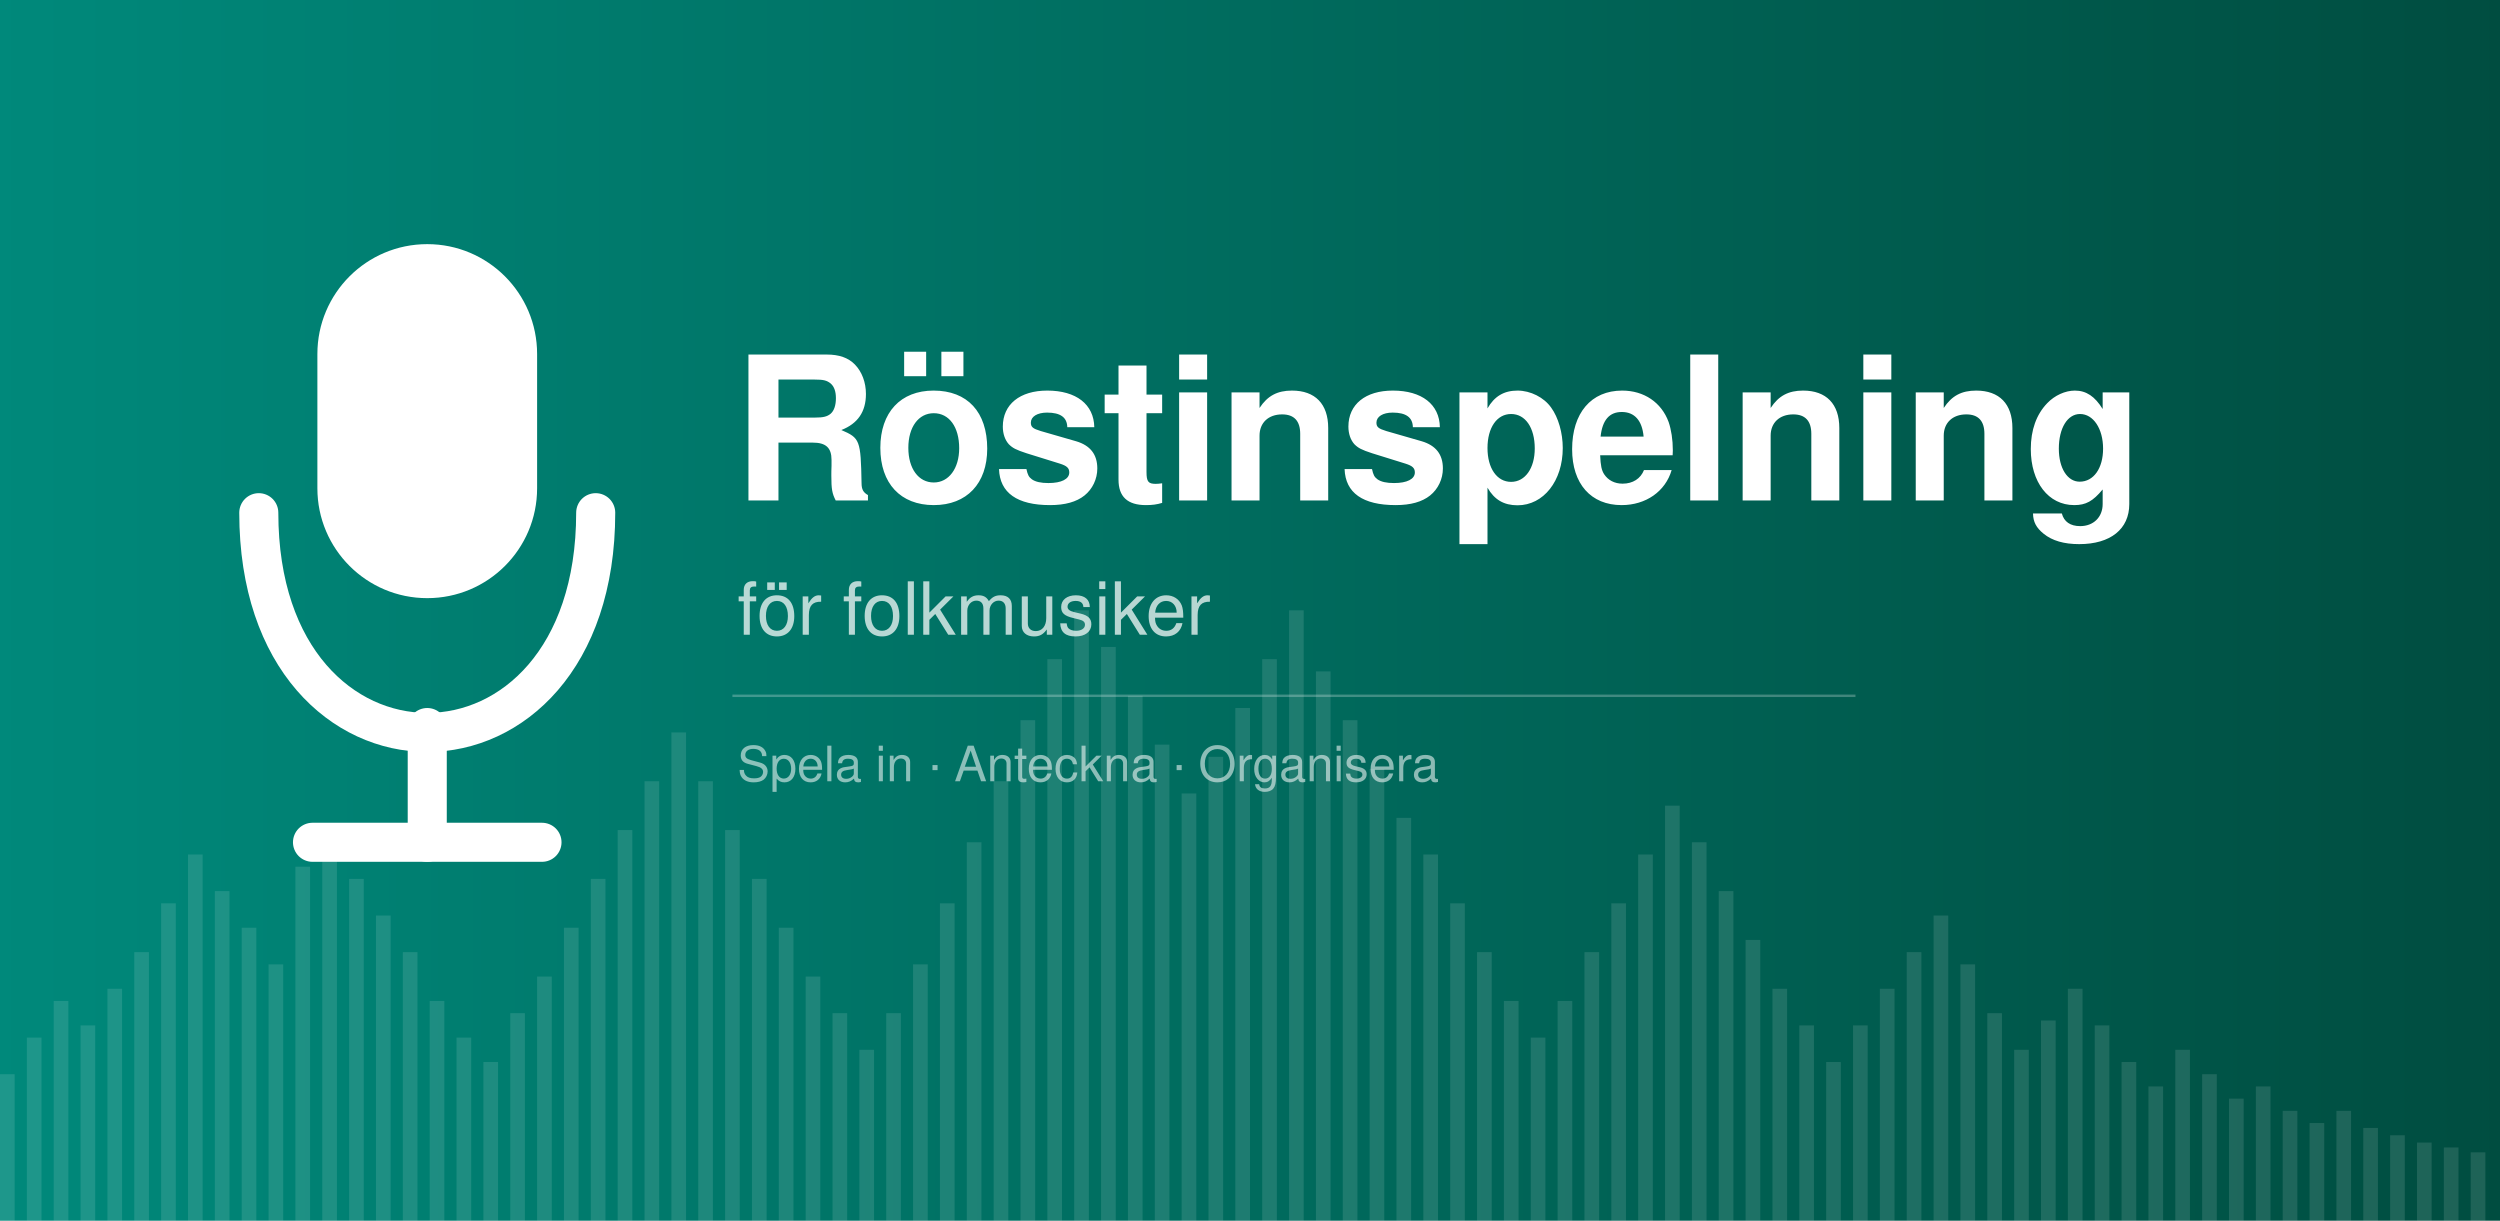
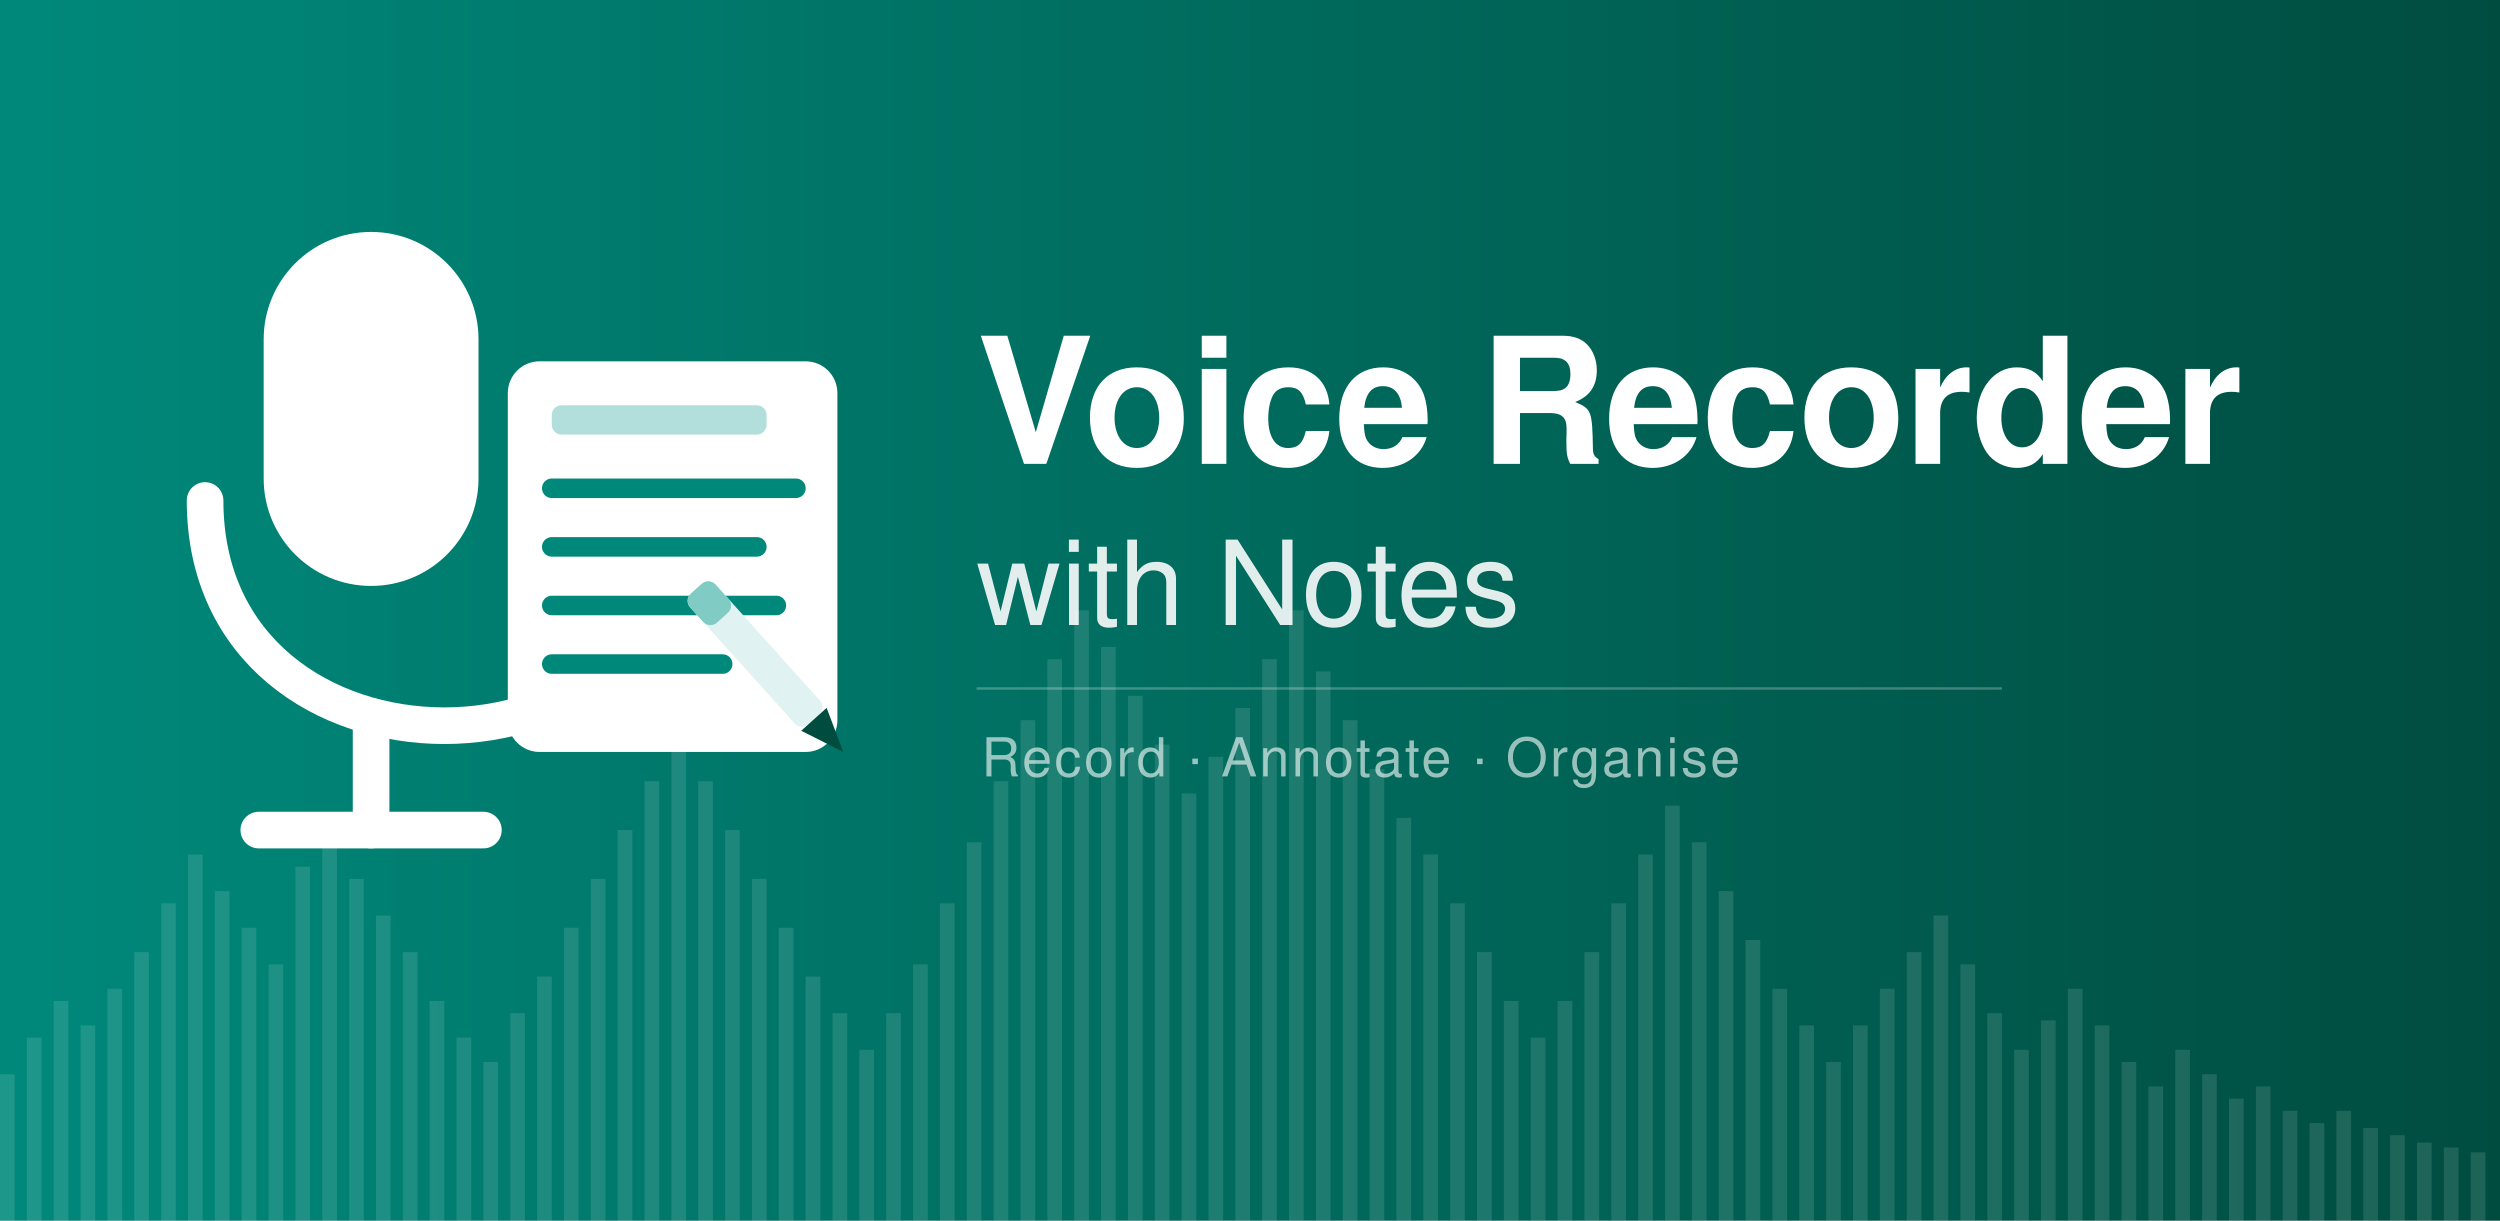
<svg xmlns="http://www.w3.org/2000/svg" viewBox="0 0 1024 500" width="1024" height="500">
  <defs>
    <linearGradient id="bg" x1="0" y1="0" x2="1" y2="0">
      <stop offset="0%" stop-color="#00897b" />
      <stop offset="100%" stop-color="#004d40" />
    </linearGradient>
  </defs>
  <rect width="1024" height="500" fill="url(#bg)" />
  <g opacity="0.12" fill="white">
    <rect x="0" y="440" width="6" height="60" />
    <rect x="11" y="425" width="6" height="75" />
    <rect x="22" y="410" width="6" height="90" />
    <rect x="33" y="420" width="6" height="80" />
    <rect x="44" y="405" width="6" height="95" />
    <rect x="55" y="390" width="6" height="110" />
    <rect x="66" y="370" width="6" height="130" />
    <rect x="77" y="350" width="6" height="150" />
    <rect x="88" y="365" width="6" height="135" />
    <rect x="99" y="380" width="6" height="120" />
    <rect x="110" y="395" width="6" height="105" />
    <rect x="121" y="355" width="6" height="145" />
    <rect x="132" y="340" width="6" height="160" />
    <rect x="143" y="360" width="6" height="140" />
    <rect x="154" y="375" width="6" height="125" />
    <rect x="165" y="390" width="6" height="110" />
    <rect x="176" y="410" width="6" height="90" />
    <rect x="187" y="425" width="6" height="75" />
    <rect x="198" y="435" width="6" height="65" />
    <rect x="209" y="415" width="6" height="85" />
    <rect x="220" y="400" width="6" height="100" />
    <rect x="231" y="380" width="6" height="120" />
    <rect x="242" y="360" width="6" height="140" />
    <rect x="253" y="340" width="6" height="160" />
    <rect x="264" y="320" width="6" height="180" />
    <rect x="275" y="300" width="6" height="200" />
    <rect x="286" y="320" width="6" height="180" />
    <rect x="297" y="340" width="6" height="160" />
    <rect x="308" y="360" width="6" height="140" />
    <rect x="319" y="380" width="6" height="120" />
    <rect x="330" y="400" width="6" height="100" />
    <rect x="341" y="415" width="6" height="85" />
    <rect x="352" y="430" width="6" height="70" />
    <rect x="363" y="415" width="6" height="85" />
    <rect x="374" y="395" width="6" height="105" />
    <rect x="385" y="370" width="6" height="130" />
    <rect x="396" y="345" width="6" height="155" />
    <rect x="407" y="320" width="6" height="180" />
    <rect x="418" y="295" width="6" height="205" />
    <rect x="429" y="270" width="6" height="230" />
    <rect x="440" y="250" width="6" height="250" />
    <rect x="451" y="265" width="6" height="235" />
    <rect x="462" y="285" width="6" height="215" />
    <rect x="473" y="305" width="6" height="195" />
    <rect x="484" y="325" width="6" height="175" />
    <rect x="495" y="310" width="6" height="190" />
    <rect x="506" y="290" width="6" height="210" />
    <rect x="517" y="270" width="6" height="230" />
    <rect x="528" y="250" width="6" height="250" />
    <rect x="539" y="275" width="6" height="225" />
    <rect x="550" y="295" width="6" height="205" />
    <rect x="561" y="315" width="6" height="185" />
    <rect x="572" y="335" width="6" height="165" />
    <rect x="583" y="350" width="6" height="150" />
    <rect x="594" y="370" width="6" height="130" />
    <rect x="605" y="390" width="6" height="110" />
    <rect x="616" y="410" width="6" height="90" />
    <rect x="627" y="425" width="6" height="75" />
    <rect x="638" y="410" width="6" height="90" />
    <rect x="649" y="390" width="6" height="110" />
    <rect x="660" y="370" width="6" height="130" />
    <rect x="671" y="350" width="6" height="150" />
    <rect x="682" y="330" width="6" height="170" />
    <rect x="693" y="345" width="6" height="155" />
    <rect x="704" y="365" width="6" height="135" />
    <rect x="715" y="385" width="6" height="115" />
    <rect x="726" y="405" width="6" height="95" />
    <rect x="737" y="420" width="6" height="80" />
    <rect x="748" y="435" width="6" height="65" />
    <rect x="759" y="420" width="6" height="80" />
    <rect x="770" y="405" width="6" height="95" />
    <rect x="781" y="390" width="6" height="110" />
    <rect x="792" y="375" width="6" height="125" />
    <rect x="803" y="395" width="6" height="105" />
    <rect x="814" y="415" width="6" height="85" />
    <rect x="825" y="430" width="6" height="70" />
    <rect x="836" y="418" width="6" height="82" />
    <rect x="847" y="405" width="6" height="95" />
    <rect x="858" y="420" width="6" height="80" />
    <rect x="869" y="435" width="6" height="65" />
    <rect x="880" y="445" width="6" height="55" />
    <rect x="891" y="430" width="6" height="70" />
    <rect x="902" y="440" width="6" height="60" />
    <rect x="913" y="450" width="6" height="50" />
    <rect x="924" y="445" width="6" height="55" />
    <rect x="935" y="455" width="6" height="45" />
    <rect x="946" y="460" width="6" height="40" />
    <rect x="957" y="455" width="6" height="45" />
    <rect x="968" y="462" width="6" height="38" />
    <rect x="979" y="465" width="6" height="35" />
    <rect x="990" y="468" width="6" height="32" />
    <rect x="1001" y="470" width="6" height="30" />
    <rect x="1012" y="472" width="6" height="28" />
  </g>
-   <rect x="130" y="100" width="90" height="145" rx="45" fill="white" />
-   <path d="M 106 210 C 106 330 244 330 244 210" stroke="white" stroke-width="16" fill="none" stroke-linecap="round" stroke-linejoin="round" />
-   <line x1="175" y1="298" x2="175" y2="345" stroke="white" stroke-width="16" stroke-linecap="round" />
-   <line x1="128" y1="345" x2="222" y2="345" stroke="white" stroke-width="16" stroke-linecap="round" />
-   <text x="300" y="205" font-family="system-ui, -apple-system, Helvetica, Arial, sans-serif" font-size="82" font-weight="700" fill="white" letter-spacing="-1">
-     Röstinspelning
+   <rect x="108" y="95" width="88" height="145" rx="44" fill="white" />
+   <path d="M 84 205 C 84 328 280 328 280 205" stroke="white" stroke-width="15" fill="none" stroke-linecap="round" stroke-linejoin="round" />
+   <line x1="152" y1="296" x2="152" y2="340" stroke="white" stroke-width="15" stroke-linecap="round" />
+   <line x1="106" y1="340" x2="198" y2="340" stroke="white" stroke-width="15" stroke-linecap="round" />
+   <rect x="208" y="148" width="135" height="160" rx="13" fill="white" />
+   <rect x="226" y="166" width="88" height="12" rx="4" fill="#b2dfdb" />
+   <line x1="226" y1="200" x2="326" y2="200" stroke="#00897b" stroke-width="8" stroke-linecap="round" />
+   <line x1="226" y1="224" x2="310" y2="224" stroke="#00897b" stroke-width="8" stroke-linecap="round" />
+   <line x1="226" y1="248" x2="318" y2="248" stroke="#00897b" stroke-width="8" stroke-linecap="round" />
+   <line x1="226" y1="272" x2="296" y2="272" stroke="#00897b" stroke-width="8" stroke-linecap="round" />
+   <g transform="translate(322,282) rotate(-42)">
+     <rect x="-7" y="-55" width="14" height="72" rx="4" fill="#e0f2f1" />
+     <rect x="-7" y="-55" width="14" height="16" rx="4" fill="#80cbc4" />
+     <polygon points="-7,17 7,17 0,35" fill="#004d40" />
+   </g>
+   <text x="400" y="190" font-family="system-ui, -apple-system, Helvetica, Arial, sans-serif" font-size="72" font-weight="700" fill="white" letter-spacing="-0.5">
+     Voice Recorder
  </text>
-   <text x="302" y="260" font-family="system-ui, -apple-system, Helvetica, Arial, sans-serif" font-size="30" font-weight="400" fill="white" opacity="0.72">
-     för folkmusiker
+   <text x="400" y="256" font-family="system-ui, -apple-system, Helvetica, Arial, sans-serif" font-size="48" font-weight="400" fill="white" opacity="0.88">
+     with Notes
  </text>
-   <line x1="300" y1="285" x2="760" y2="285" stroke="white" stroke-width="1" opacity="0.25" />
-   <text x="302" y="320" font-family="system-ui, -apple-system, Helvetica, Arial, sans-serif" font-size="20" font-weight="400" fill="white" opacity="0.55">
-     Spela in · Anteckna · Organisera
+   <line x1="400" y1="282" x2="820" y2="282" stroke="white" stroke-width="1" opacity="0.25" />
+   <text x="402" y="318" font-family="system-ui, -apple-system, Helvetica, Arial, sans-serif" font-size="22" font-weight="400" fill="white" opacity="0.60" letter-spacing="1">
+     Record · Annotate · Organise
  </text>
</svg>
